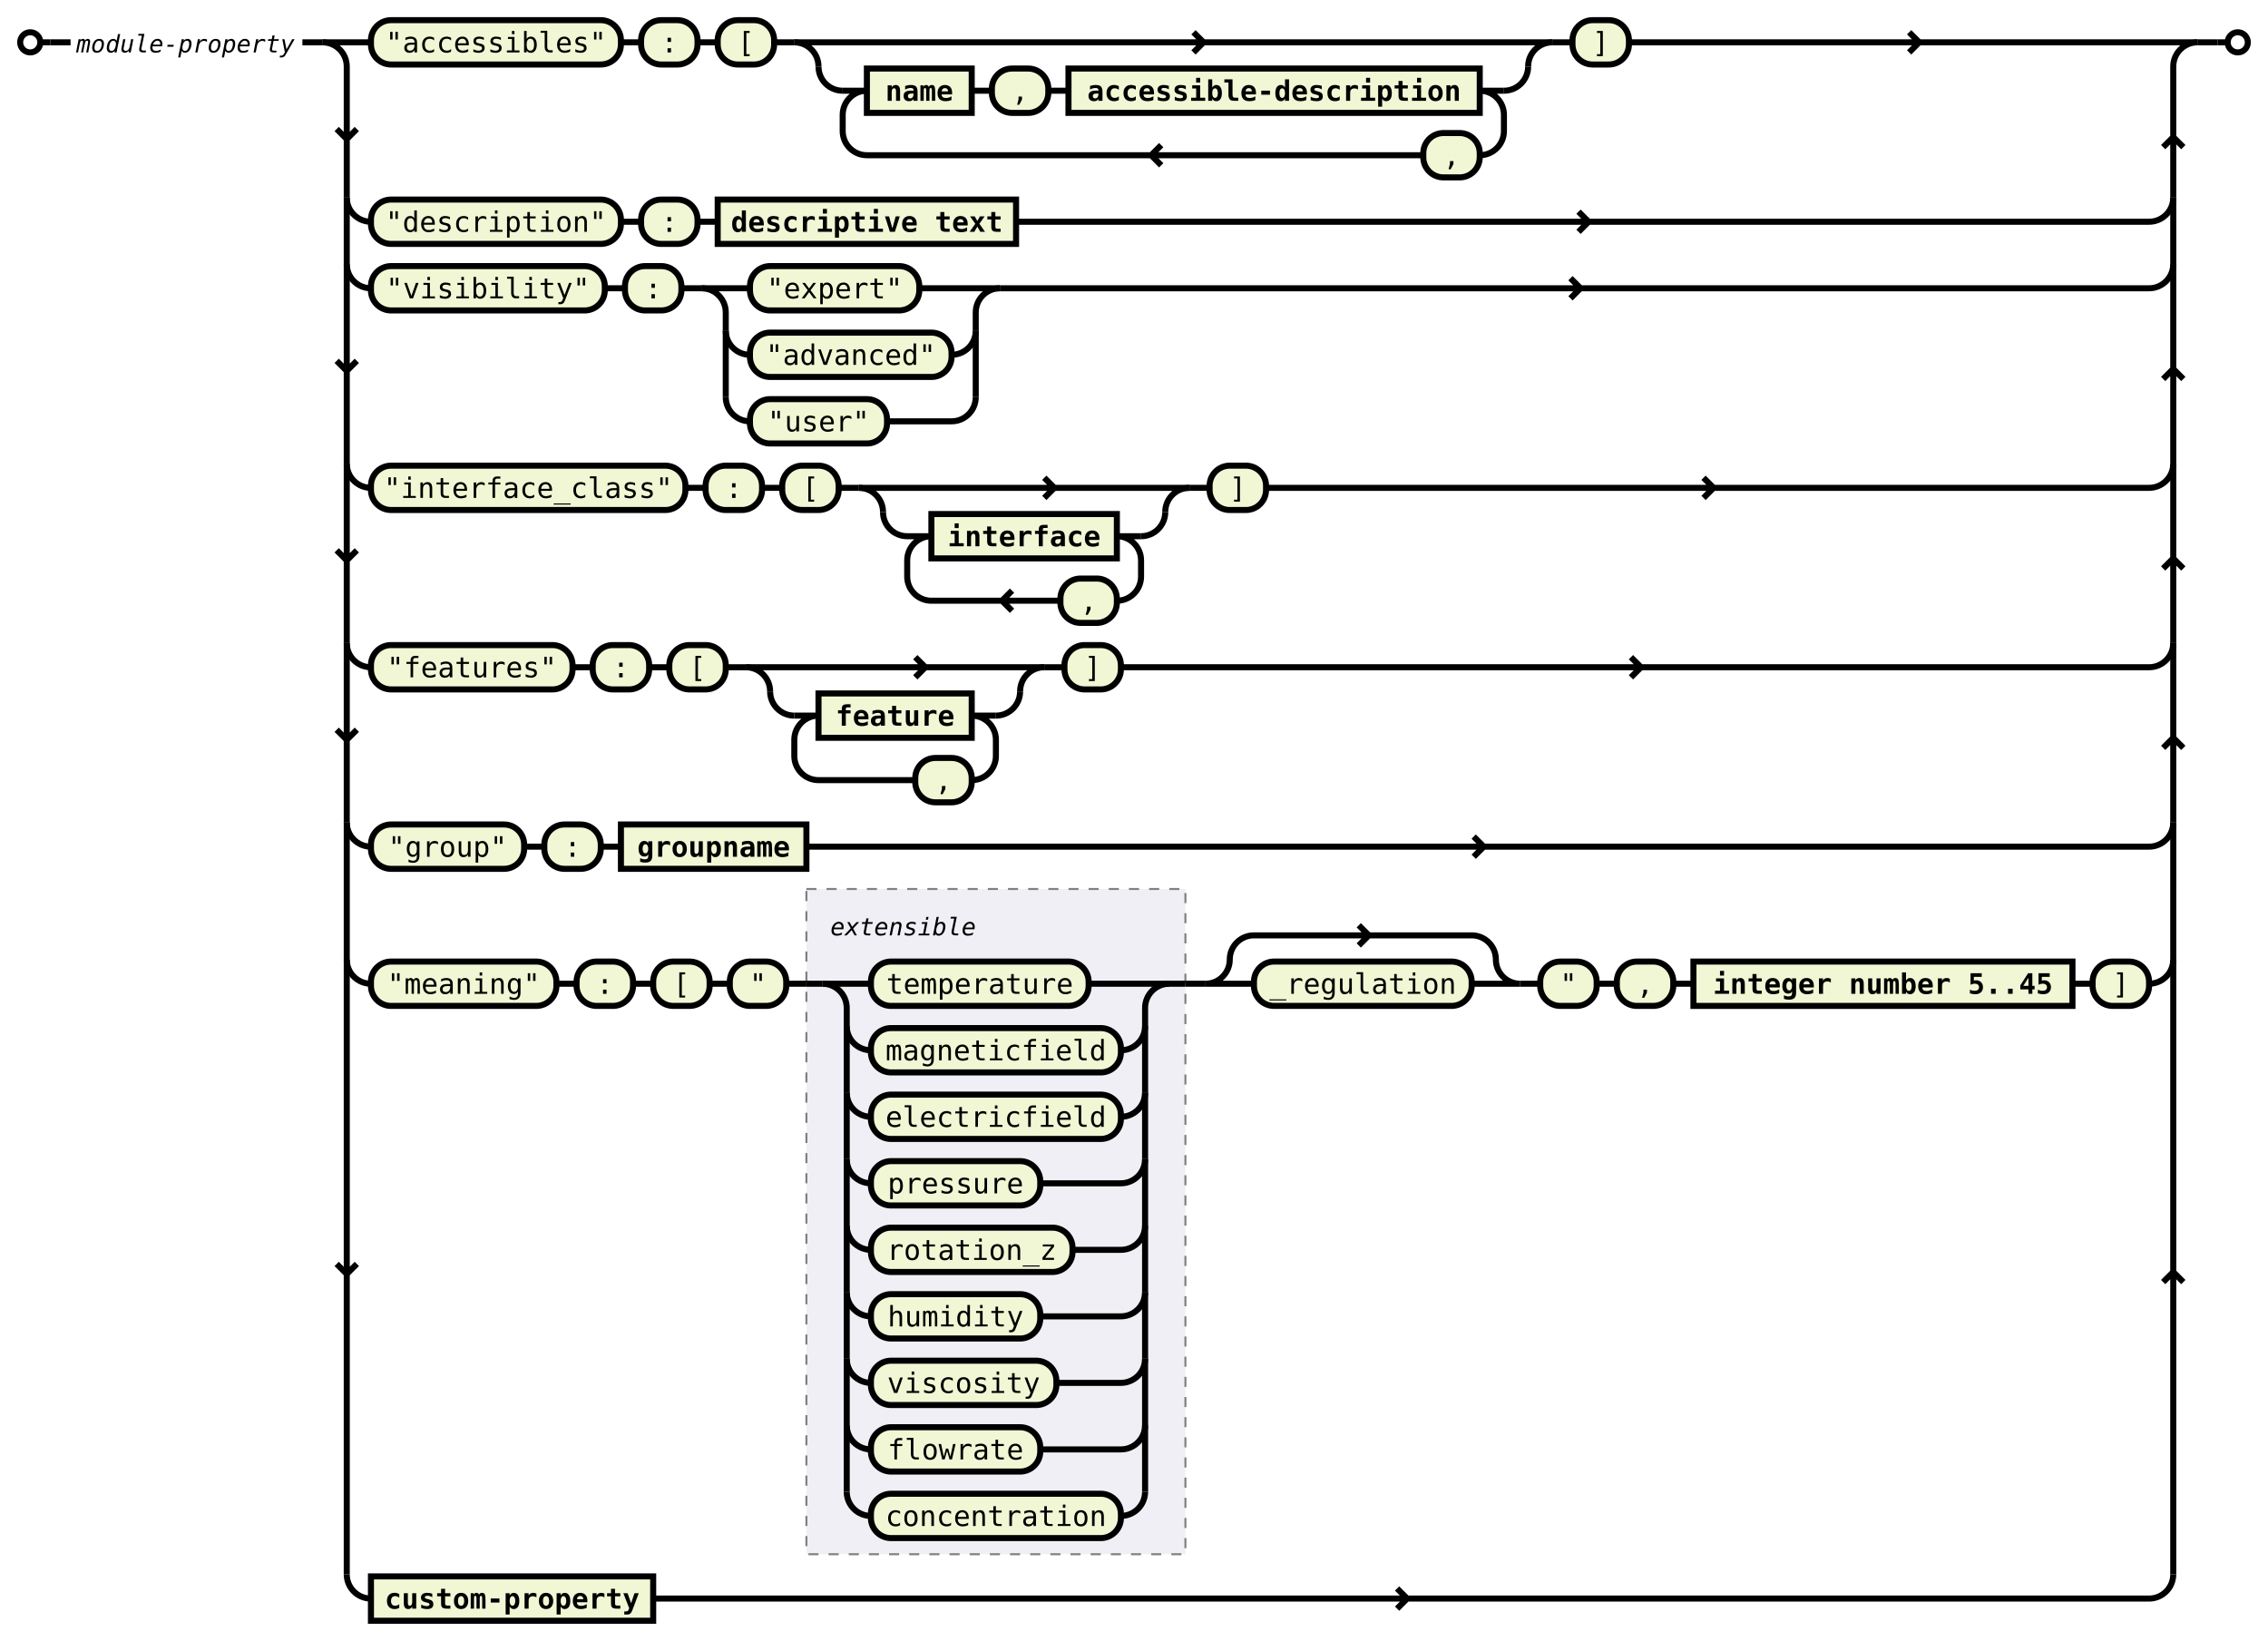
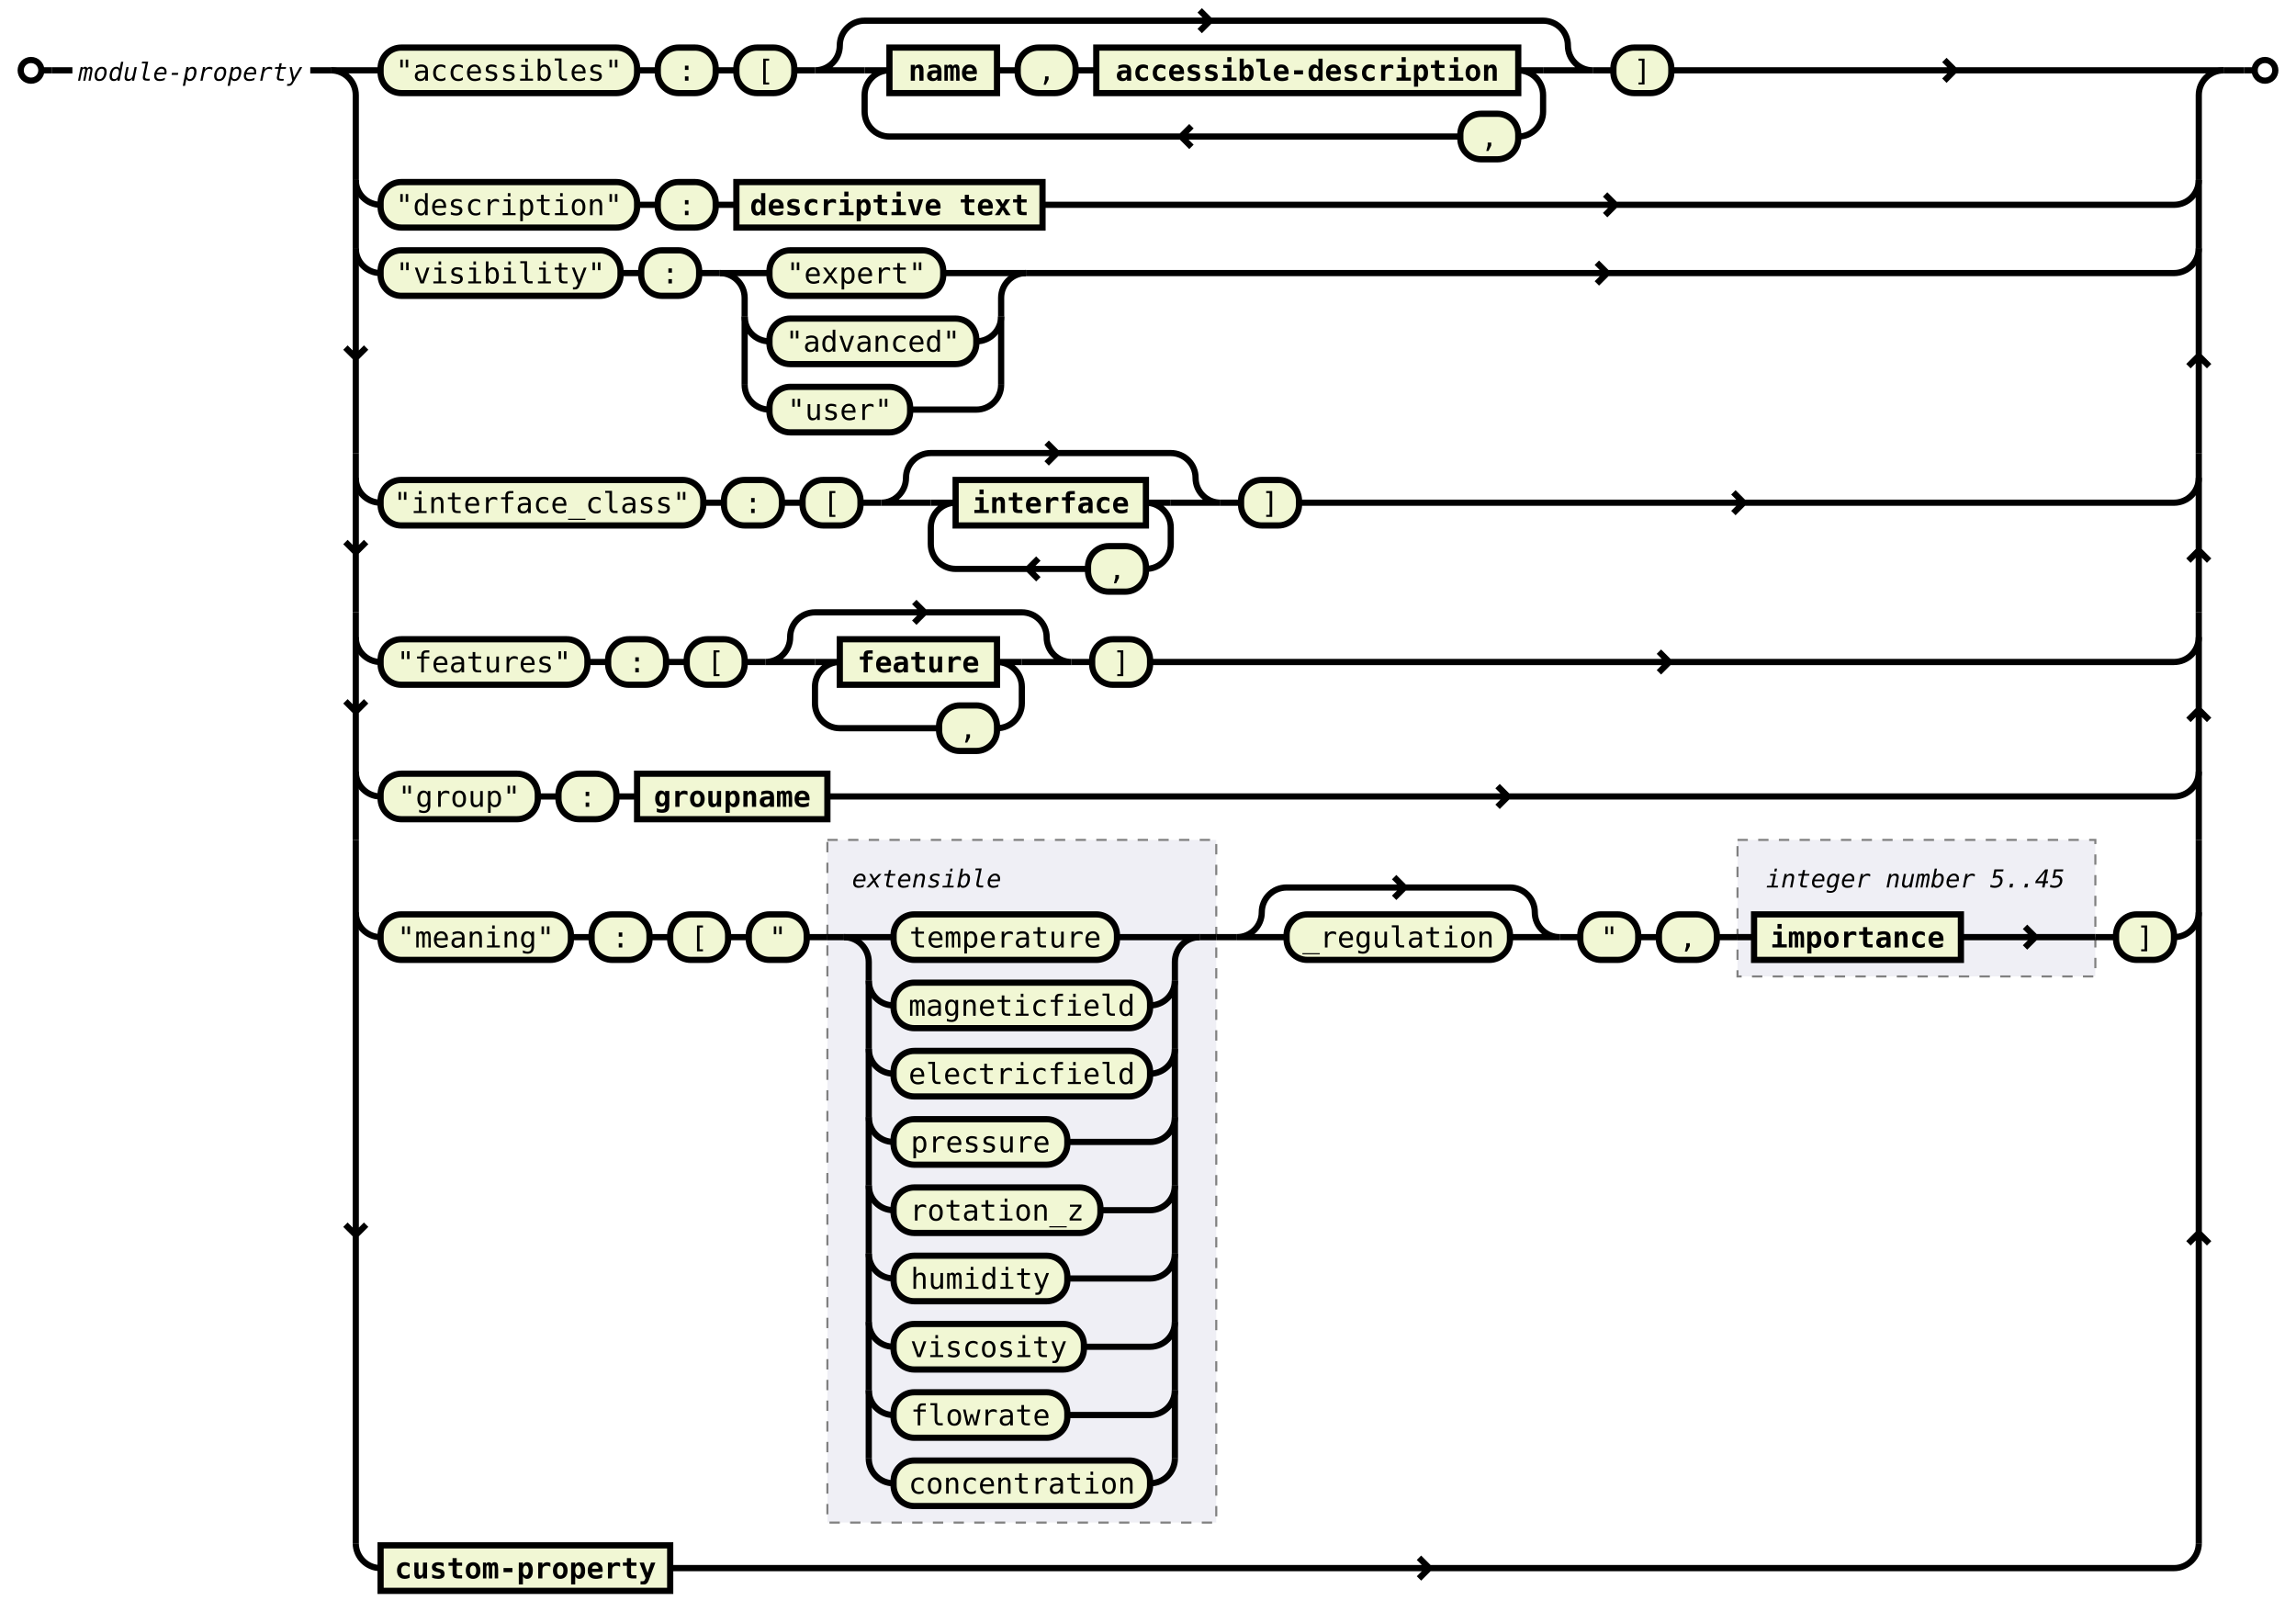
- <svg xmlns="http://www.w3.org/2000/svg" class="railroad" viewBox="0 0 1125 814">
+ <svg xmlns="http://www.w3.org/2000/svg" class="railroad" viewBox="0 0 1110 779">
  <style type="text/css">

    svg.railroad {
        background-color: hsl(30, 20%, 95%);
        background-size: 15px 15px;
        background-image: linear-gradient(to right, rgba(30, 30, 30, .05) 1px, transparent 1px),
                          linear-gradient(to bottom, rgba(30, 30, 30, .05) 1px, transparent 1px);
    }

    svg.railroad path {
        stroke-width: 3px;
        stroke: black;
        fill: transparent;
    }

    svg.railroad .debug {
        stroke-width: 1px;
        stroke: red;
    }

    svg.railroad text {
        font: 14px monospace;
        text-anchor: middle;
    }

    svg.railroad .nonterminal text {
        font-weight: bold;
    }

    svg.railroad text.comment {
        font: italic 12px monospace;
    }

    svg.railroad rect {
        stroke-width: 3px;
        stroke: black;
        fill:hsl(-290, 70%, 90%);
    }

    svg.railroad g.labeledbox &gt; rect {
        stroke-width: 1px;
        stroke: grey;
        stroke-dasharray: 5px;
        fill:rgba(90, 90, 150, .1);
    }</style>
  <g class="sequence">
-     <path d=" M 10 21 a 5 5 0 0 1 5 -5 a 5 5 0 0 1 5 5 a 5 5 0 0 1 -5 5 a 5 5 0 0 1 -5 -5 m 10 0 h 5" />
+     <path d=" M 10 34 a 5 5 0 0 1 5 -5 a 5 5 0 0 1 5 5 a 5 5 0 0 1 -5 5 a 5 5 0 0 1 -5 -5 m 10 0 h 5" />
    <g class="sequence">
-       <text class="comment" x="92" y="26">
+       <text class="comment" x="92" y="39">
module-property</text>
      <g class="choice">
-         <path d=" M 160 21 h 24 m 624 0 h 282 m -138 0 l -5 -5 m 0 10 l 5 -5 m 138 0" />
-         <g class="sequence">
-           <g class="terminal">
-             <rect height="22" rx="10" ry="10" width="124" x="184" y="10" />
-             <text x="246" y="26">
+         <path d=" M 160 34 h 24 m 624 0 h 267 m -130 0 l -5 -5 m 0 10 l 5 -5 m 130 0" />
+         <g class="sequence">
+           <g class="terminal">
+             <rect height="22" rx="10" ry="10" width="124" x="184" y="23" />
+             <text x="246" y="39">
"accessibles"</text>
          </g>
          <g class="terminal">
-             <rect height="22" rx="10" ry="10" width="28" x="318" y="10" />
-             <text x="332" y="26">
- :</text>
-           </g>
-           <g class="terminal">
-             <rect height="22" rx="10" ry="10" width="28" x="356" y="10" />
-             <text x="370" y="26">
+             <rect height="22" rx="10" ry="10" width="28" x="318" y="23" />
+             <text x="332" y="39">
+ :</text>
+           </g>
+           <g class="terminal">
+             <rect height="22" rx="10" ry="10" width="28" x="356" y="23" />
+             <text x="370" y="39">
[</text>
          </g>
+           <g class="optional">
+             <path d=" M 394 34 h 24 m -24 0 a 12 12 0 0 0 12 -12 v 0 a 12 12 0 0 1 12 -12 h 328 m -161 0 l -5 -5 m 0 10 l 5 -5 m 161 0 a 12 12 0 0 1 12 12 v 0 a 12 12 0 0 0 12 12 h -24" />
+             <g class="sequence">
+               <g class="repeat">
+                 <path d=" M 418 34 h 12 m 304 0 h 12 m -12 0 a 12 12 0 0 1 12 12 v 8 a 12 12 0 0 1 -12 12 m -28 0 h -276 m 141 0 l 5 -5 m 0 10 l -5 -5 m -141 0 a 12 12 0 0 1 -12 -12 v -8 a 12 12 0 0 1 12 -12" />
+                 <g class="terminal">
+                   <rect height="22" rx="10" ry="10" width="28" x="706" y="55" />
+                   <text x="720" y="71">
+ ,</text>
+                 </g>
+                 <g class="sequence">
+                   <g class="nonterminal">
+                     <rect height="22" width="52" x="430" y="23" />
+                     <text x="456" y="39">
+ name</text>
+                   </g>
+                   <g class="terminal">
+                     <rect height="22" rx="10" ry="10" width="28" x="492" y="23" />
+                     <text x="506" y="39">
+ ,</text>
+                   </g>
+                   <g class="nonterminal">
+                     <rect height="22" width="204" x="530" y="23" />
+                     <text x="632" y="39">
+ accessible-description</text>
+                   </g>
+                   <path d=" M 482 34 h 10" />
+                   <path d=" M 520 34 h 10" />
+                 </g>
+               </g>
+             </g>
+           </g>
+           <g class="terminal">
+             <rect height="22" rx="10" ry="10" width="28" x="780" y="23" />
+             <text x="794" y="39">
+ ]</text>
+           </g>
+           <path d=" M 308 34 h 10" />
+           <path d=" M 346 34 h 10" />
+           <path d=" M 384 34 h 10" />
+           <path d=" M 770 34 h 10" />
+         </g>
+         <path d=" M 160 34 a 12 12 0 0 1 12 12 v 41 m 891 0 v -41 a 12 12 0 0 1 12 -12" />
+         <path d=" M 172 87 v 33 m 891 0 v -33" />
+         <path d=" M 172 120 v 99 m 0 -46 l -5 -5 m 10 0 l -5 5 m 0 46 m 891 0 v -99 m 0 52 l -5 5 m 10 0 l -5 -5 m 0 -52" />
+         <path d=" M 172 231 v 65 m 0 -29 l -5 -5 m 10 0 l -5 5 m 0 29 m 891 0 v -65 m 0 35 l -5 5 m 10 0 l -5 -5 m 0 -35" />
+         <path d=" M 172 308 v 65 m 0 -29 l -5 -5 m 10 0 l -5 5 m 0 29 m 891 0 v -65 m 0 35 l -5 5 m 10 0 l -5 -5 m 0 -35" />
+         <path d=" M 172 373 v 33 m 891 0 v -33" />
+         <path d=" M 172 441 v 305 m 0 -149 l -5 -5 m 10 0 l -5 5 m 0 149 m 891 0 v -305 m 0 155 l -5 5 m 10 0 l -5 -5 m 0 -155" />
+         <path d=" M 172 87 v 0 a 12 12 0 0 0 12 12 m 320 0 h 547 m -270 0 l -5 -5 m 0 10 l 5 -5 m 270 0 a 12 12 0 0 0 12 -12 v 0" />
+         <g class="sequence">
+           <g class="terminal">
+             <rect height="22" rx="10" ry="10" width="124" x="184" y="88" />
+             <text x="246" y="104">
+ "description"</text>
+           </g>
+           <g class="terminal">
+             <rect height="22" rx="10" ry="10" width="28" x="318" y="88" />
+             <text x="332" y="104">
+ :</text>
+           </g>
+           <g class="nonterminal">
+             <rect height="22" width="148" x="356" y="88" />
+             <text x="430" y="104">
+ descriptive text</text>
+           </g>
+           <path d=" M 308 99 h 10" />
+           <path d=" M 346 99 h 10" />
+         </g>
+         <path d=" M 172 120 v 0 a 12 12 0 0 0 12 12 m 312 0 h 555 m -274 0 l -5 -5 m 0 10 l 5 -5 m 274 0 a 12 12 0 0 0 12 -12 v 0" />
+         <g class="sequence">
+           <g class="terminal">
+             <rect height="22" rx="10" ry="10" width="116" x="184" y="121" />
+             <text x="242" y="137">
+ "visibility"</text>
+           </g>
+           <g class="terminal">
+             <rect height="22" rx="10" ry="10" width="28" x="310" y="121" />
+             <text x="324" y="137">
+ :</text>
+           </g>
          <g class="choice">
-             <path d=" M 394 21 h 24 m 0 0 h 352 m -173 0 l -5 -5 m 0 10 l 5 -5 m 173 0" />
-             <g />
-             <path d=" M 394 21 a 12 12 0 0 1 12 12 v 0 m 352 0 v 0 a 12 12 0 0 1 12 -12" />
-             <path d=" M 406 33 v 0 a 12 12 0 0 0 12 12 m 328 0 h 0 a 12 12 0 0 0 12 -12 v 0" />
-             <g class="repeat">
-               <path d=" M 418 45 h 12 m 304 0 h 12 m -12 0 a 12 12 0 0 1 12 12 v 8 a 12 12 0 0 1 -12 12 m -28 0 h -276 m 141 0 l 5 -5 m 0 10 l -5 -5 m -141 0 a 12 12 0 0 1 -12 -12 v -8 a 12 12 0 0 1 12 -12" />
-               <g class="terminal">
-                 <rect height="22" rx="10" ry="10" width="28" x="706" y="66" />
-                 <text x="720" y="82">
+             <path d=" M 348 132 h 24 m 84 0 h 40" />
+             <g class="terminal">
+               <rect height="22" rx="10" ry="10" width="84" x="372" y="121" />
+               <text x="414" y="137">
+ "expert"</text>
+             </g>
+             <path d=" M 348 132 a 12 12 0 0 1 12 12 v 9 m 124 0 v -9 a 12 12 0 0 1 12 -12" />
+             <path d=" M 360 153 v 33 m 124 0 v -33" />
+             <path d=" M 360 153 v 0 a 12 12 0 0 0 12 12 m 100 0 h 0 a 12 12 0 0 0 12 -12 v 0" />
+             <g class="terminal">
+               <rect height="22" rx="10" ry="10" width="100" x="372" y="154" />
+               <text x="422" y="170">
+ "advanced"</text>
+             </g>
+             <path d=" M 360 186 v 0 a 12 12 0 0 0 12 12 m 68 0 h 32 a 12 12 0 0 0 12 -12 v 0" />
+             <g class="terminal">
+               <rect height="22" rx="10" ry="10" width="68" x="372" y="187" />
+               <text x="406" y="203">
+ "user"</text>
+             </g>
+           </g>
+           <path d=" M 300 132 h 10" />
+           <path d=" M 338 132 h 10" />
+         </g>
+         <path d=" M 172 219 v 12 a 12 12 0 0 0 12 12 m 444 0 h 423 m -208 0 l -5 -5 m 0 10 l 5 -5 m 208 0 a 12 12 0 0 0 12 -12 v -12" />
+         <g class="sequence">
+           <g class="terminal">
+             <rect height="22" rx="10" ry="10" width="156" x="184" y="232" />
+             <text x="262" y="248">
+ "interface_class"</text>
+           </g>
+           <g class="terminal">
+             <rect height="22" rx="10" ry="10" width="28" x="350" y="232" />
+             <text x="364" y="248">
+ :</text>
+           </g>
+           <g class="terminal">
+             <rect height="22" rx="10" ry="10" width="28" x="388" y="232" />
+             <text x="402" y="248">
+ [</text>
+           </g>
+           <g class="optional">
+             <path d=" M 426 243 h 24 m -24 0 a 12 12 0 0 0 12 -12 v 0 a 12 12 0 0 1 12 -12 h 116 m -55 0 l -5 -5 m 0 10 l 5 -5 m 55 0 a 12 12 0 0 1 12 12 v 0 a 12 12 0 0 0 12 12 h -24" />
+             <g class="sequence">
+               <g class="repeat">
+                 <path d=" M 450 243 h 12 m 92 0 h 12 m -12 0 a 12 12 0 0 1 12 12 v 8 a 12 12 0 0 1 -12 12 m -28 0 h -64 m 35 0 l 5 -5 m 0 10 l -5 -5 m -35 0 a 12 12 0 0 1 -12 -12 v -8 a 12 12 0 0 1 12 -12" />
+                 <g class="terminal">
+                   <rect height="22" rx="10" ry="10" width="28" x="526" y="264" />
+                   <text x="540" y="280">
,</text>
-               </g>
-               <g class="sequence">
+                 </g>
                <g class="nonterminal">
-                   <rect height="22" width="52" x="430" y="34" />
-                   <text x="456" y="50">
- name</text>
-                 </g>
+                   <rect height="22" width="92" x="462" y="232" />
+                   <text x="508" y="248">
+ interface</text>
+                 </g>
+               </g>
+             </g>
+           </g>
+           <g class="terminal">
+             <rect height="22" rx="10" ry="10" width="28" x="600" y="232" />
+             <text x="614" y="248">
+ ]</text>
+           </g>
+           <path d=" M 340 243 h 10" />
+           <path d=" M 378 243 h 10" />
+           <path d=" M 416 243 h 10" />
+           <path d=" M 590 243 h 10" />
+         </g>
+         <path d=" M 172 296 v 12 a 12 12 0 0 0 12 12 m 372 0 h 495 m -244 0 l -5 -5 m 0 10 l 5 -5 m 244 0 a 12 12 0 0 0 12 -12 v -12" />
+         <g class="sequence">
+           <g class="terminal">
+             <rect height="22" rx="10" ry="10" width="100" x="184" y="309" />
+             <text x="234" y="325">
+ "features"</text>
+           </g>
+           <g class="terminal">
+             <rect height="22" rx="10" ry="10" width="28" x="294" y="309" />
+             <text x="308" y="325">
+ :</text>
+           </g>
+           <g class="terminal">
+             <rect height="22" rx="10" ry="10" width="28" x="332" y="309" />
+             <text x="346" y="325">
+ [</text>
+           </g>
+           <g class="optional">
+             <path d=" M 370 320 h 24 m -24 0 a 12 12 0 0 0 12 -12 v 0 a 12 12 0 0 1 12 -12 h 100 m -47 0 l -5 -5 m 0 10 l 5 -5 m 47 0 a 12 12 0 0 1 12 12 v 0 a 12 12 0 0 0 12 12 h -24" />
+             <g class="sequence">
+               <g class="repeat">
+                 <path d=" M 394 320 h 12 m 76 0 h 12 m -12 0 a 12 12 0 0 1 12 12 v 8 a 12 12 0 0 1 -12 12 m -28 0 h -48 a 12 12 0 0 1 -12 -12 v -8 a 12 12 0 0 1 12 -12" />
                <g class="terminal">
-                   <rect height="22" rx="10" ry="10" width="28" x="492" y="34" />
-                   <text x="506" y="50">
+                   <rect height="22" rx="10" ry="10" width="28" x="454" y="341" />
+                   <text x="468" y="357">
,</text>
                </g>
                <g class="nonterminal">
-                   <rect height="22" width="204" x="530" y="34" />
-                   <text x="632" y="50">
- accessible-description</text>
-                 </g>
-                 <path d=" M 482 45 h 10" />
-                 <path d=" M 520 45 h 10" />
-               </g>
-             </g>
-           </g>
-           <g class="terminal">
-             <rect height="22" rx="10" ry="10" width="28" x="780" y="10" />
-             <text x="794" y="26">
+                   <rect height="22" width="76" x="406" y="309" />
+                   <text x="444" y="325">
+ feature</text>
+                 </g>
+               </g>
+             </g>
+           </g>
+           <g class="terminal">
+             <rect height="22" rx="10" ry="10" width="28" x="528" y="309" />
+             <text x="542" y="325">
]</text>
          </g>
-           <path d=" M 308 21 h 10" />
-           <path d=" M 346 21 h 10" />
-           <path d=" M 384 21 h 10" />
-           <path d=" M 770 21 h 10" />
-         </g>
-         <path d=" M 160 21 a 12 12 0 0 1 12 12 v 65 m 0 -29 l -5 -5 m 10 0 l -5 5 m 0 29 m 906 0 v -65 m 0 35 l -5 5 m 10 0 l -5 -5 m 0 -35 a 12 12 0 0 1 12 -12" />
-         <path d=" M 172 98 v 33 m 906 0 v -33" />
-         <path d=" M 172 131 v 99 m 0 -46 l -5 -5 m 10 0 l -5 5 m 0 46 m 906 0 v -99 m 0 52 l -5 5 m 10 0 l -5 -5 m 0 -52" />
-         <path d=" M 172 230 v 89 m 0 -41 l -5 -5 m 10 0 l -5 5 m 0 41 m 906 0 v -89 m 0 47 l -5 5 m 10 0 l -5 -5 m 0 -47" />
-         <path d=" M 172 319 v 89 m 0 -41 l -5 -5 m 10 0 l -5 5 m 0 41 m 906 0 v -89 m 0 47 l -5 5 m 10 0 l -5 -5 m 0 -47" />
-         <path d=" M 172 408 v 33 m 906 0 v -33" />
-         <path d=" M 172 476 v 305 m 0 -149 l -5 -5 m 10 0 l -5 5 m 0 149 m 906 0 v -305 m 0 155 l -5 5 m 10 0 l -5 -5 m 0 -155" />
-         <path d=" M 172 98 v 0 a 12 12 0 0 0 12 12 m 320 0 h 562 m -278 0 l -5 -5 m 0 10 l 5 -5 m 278 0 a 12 12 0 0 0 12 -12 v 0" />
-         <g class="sequence">
-           <g class="terminal">
-             <rect height="22" rx="10" ry="10" width="124" x="184" y="99" />
-             <text x="246" y="115">
- "description"</text>
-           </g>
-           <g class="terminal">
-             <rect height="22" rx="10" ry="10" width="28" x="318" y="99" />
-             <text x="332" y="115">
+           <path d=" M 284 320 h 10" />
+           <path d=" M 322 320 h 10" />
+           <path d=" M 360 320 h 10" />
+           <path d=" M 518 320 h 10" />
+         </g>
+         <path d=" M 172 373 v 0 a 12 12 0 0 0 12 12 m 216 0 h 651 m -322 0 l -5 -5 m 0 10 l 5 -5 m 322 0 a 12 12 0 0 0 12 -12 v 0" />
+         <g class="sequence">
+           <g class="terminal">
+             <rect height="22" rx="10" ry="10" width="76" x="184" y="374" />
+             <text x="222" y="390">
+ "group"</text>
+           </g>
+           <g class="terminal">
+             <rect height="22" rx="10" ry="10" width="28" x="270" y="374" />
+             <text x="284" y="390">
:</text>
          </g>
          <g class="nonterminal">
-             <rect height="22" width="148" x="356" y="99" />
-             <text x="430" y="115">
- descriptive text</text>
-           </g>
-           <path d=" M 308 110 h 10" />
-           <path d=" M 346 110 h 10" />
-         </g>
-         <path d=" M 172 131 v 0 a 12 12 0 0 0 12 12 m 312 0 h 570 m -282 0 l -5 -5 m 0 10 l 5 -5 m 282 0 a 12 12 0 0 0 12 -12 v 0" />
-         <g class="sequence">
-           <g class="terminal">
-             <rect height="22" rx="10" ry="10" width="116" x="184" y="132" />
-             <text x="242" y="148">
- "visibility"</text>
-           </g>
-           <g class="terminal">
-             <rect height="22" rx="10" ry="10" width="28" x="310" y="132" />
-             <text x="324" y="148">
- :</text>
-           </g>
-           <g class="choice">
-             <path d=" M 348 143 h 24 m 84 0 h 40" />
-             <g class="terminal">
-               <rect height="22" rx="10" ry="10" width="84" x="372" y="132" />
-               <text x="414" y="148">
- "expert"</text>
-             </g>
-             <path d=" M 348 143 a 12 12 0 0 1 12 12 v 9 m 124 0 v -9 a 12 12 0 0 1 12 -12" />
-             <path d=" M 360 164 v 33 m 124 0 v -33" />
-             <path d=" M 360 164 v 0 a 12 12 0 0 0 12 12 m 100 0 h 0 a 12 12 0 0 0 12 -12 v 0" />
-             <g class="terminal">
-               <rect height="22" rx="10" ry="10" width="100" x="372" y="165" />
-               <text x="422" y="181">
- "advanced"</text>
-             </g>
-             <path d=" M 360 197 v 0 a 12 12 0 0 0 12 12 m 68 0 h 32 a 12 12 0 0 0 12 -12 v 0" />
-             <g class="terminal">
-               <rect height="22" rx="10" ry="10" width="68" x="372" y="198" />
-               <text x="406" y="214">
- "user"</text>
-             </g>
-           </g>
-           <path d=" M 300 143 h 10" />
-           <path d=" M 338 143 h 10" />
-         </g>
-         <path d=" M 172 230 v 0 a 12 12 0 0 0 12 12 m 444 0 h 438 m -216 0 l -5 -5 m 0 10 l 5 -5 m 216 0 a 12 12 0 0 0 12 -12 v 0" />
-         <g class="sequence">
-           <g class="terminal">
-             <rect height="22" rx="10" ry="10" width="156" x="184" y="231" />
-             <text x="262" y="247">
- "interface_class"</text>
-           </g>
-           <g class="terminal">
-             <rect height="22" rx="10" ry="10" width="28" x="350" y="231" />
-             <text x="364" y="247">
- :</text>
-           </g>
-           <g class="terminal">
-             <rect height="22" rx="10" ry="10" width="28" x="388" y="231" />
-             <text x="402" y="247">
+             <rect height="22" width="92" x="308" y="374" />
+             <text x="354" y="390">
+ groupname</text>
+           </g>
+           <path d=" M 260 385 h 10" />
+           <path d=" M 298 385 h 10" />
+         </g>
+         <path d=" M 172 406 v 35 a 12 12 0 0 0 12 12 m 867 0 h 0 a 12 12 0 0 0 12 -12 v -35" />
+         <g class="sequence">
+           <g class="terminal">
+             <rect height="22" rx="10" ry="10" width="92" x="184" y="442" />
+             <text x="230" y="458">
+ "meaning"</text>
+           </g>
+           <g class="terminal">
+             <rect height="22" rx="10" ry="10" width="28" x="286" y="442" />
+             <text x="300" y="458">
+ :</text>
+           </g>
+           <g class="terminal">
+             <rect height="22" rx="10" ry="10" width="28" x="324" y="442" />
+             <text x="338" y="458">
[</text>
          </g>
-           <g class="choice">
-             <path d=" M 426 242 h 24 m 0 0 h 140 m -67 0 l -5 -5 m 0 10 l 5 -5 m 67 0" />
-             <g />
-             <path d=" M 426 242 a 12 12 0 0 1 12 12 v 0 m 140 0 v 0 a 12 12 0 0 1 12 -12" />
-             <path d=" M 438 254 v 0 a 12 12 0 0 0 12 12 m 116 0 h 0 a 12 12 0 0 0 12 -12 v 0" />
-             <g class="repeat">
-               <path d=" M 450 266 h 12 m 92 0 h 12 m -12 0 a 12 12 0 0 1 12 12 v 8 a 12 12 0 0 1 -12 12 m -28 0 h -64 m 35 0 l 5 -5 m 0 10 l -5 -5 m -35 0 a 12 12 0 0 1 -12 -12 v -8 a 12 12 0 0 1 12 -12" />
-               <g class="terminal">
-                 <rect height="22" rx="10" ry="10" width="28" x="526" y="287" />
-                 <text x="540" y="303">
- ,</text>
-               </g>
-               <g class="nonterminal">
-                 <rect height="22" width="92" x="462" y="255" />
-                 <text x="508" y="271">
- interface</text>
-               </g>
-             </g>
-           </g>
-           <g class="terminal">
-             <rect height="22" rx="10" ry="10" width="28" x="600" y="231" />
-             <text x="614" y="247">
- ]</text>
-           </g>
-           <path d=" M 340 242 h 10" />
-           <path d=" M 378 242 h 10" />
-           <path d=" M 416 242 h 10" />
-           <path d=" M 590 242 h 10" />
-         </g>
-         <path d=" M 172 319 v 0 a 12 12 0 0 0 12 12 m 372 0 h 510 m -252 0 l -5 -5 m 0 10 l 5 -5 m 252 0 a 12 12 0 0 0 12 -12 v 0" />
-         <g class="sequence">
-           <g class="terminal">
-             <rect height="22" rx="10" ry="10" width="100" x="184" y="320" />
-             <text x="234" y="336">
- "features"</text>
-           </g>
-           <g class="terminal">
-             <rect height="22" rx="10" ry="10" width="28" x="294" y="320" />
-             <text x="308" y="336">
- :</text>
-           </g>
-           <g class="terminal">
-             <rect height="22" rx="10" ry="10" width="28" x="332" y="320" />
-             <text x="346" y="336">
- [</text>
-           </g>
-           <g class="choice">
-             <path d=" M 370 331 h 24 m 0 0 h 124 m -59 0 l -5 -5 m 0 10 l 5 -5 m 59 0" />
-             <g />
-             <path d=" M 370 331 a 12 12 0 0 1 12 12 v 0 m 124 0 v 0 a 12 12 0 0 1 12 -12" />
-             <path d=" M 382 343 v 0 a 12 12 0 0 0 12 12 m 100 0 h 0 a 12 12 0 0 0 12 -12 v 0" />
-             <g class="repeat">
-               <path d=" M 394 355 h 12 m 76 0 h 12 m -12 0 a 12 12 0 0 1 12 12 v 8 a 12 12 0 0 1 -12 12 m -28 0 h -48 a 12 12 0 0 1 -12 -12 v -8 a 12 12 0 0 1 12 -12" />
-               <g class="terminal">
-                 <rect height="22" rx="10" ry="10" width="28" x="454" y="376" />
-                 <text x="468" y="392">
- ,</text>
-               </g>
-               <g class="nonterminal">
-                 <rect height="22" width="76" x="406" y="344" />
-                 <text x="444" y="360">
- feature</text>
-               </g>
-             </g>
-           </g>
-           <g class="terminal">
-             <rect height="22" rx="10" ry="10" width="28" x="528" y="320" />
-             <text x="542" y="336">
- ]</text>
-           </g>
-           <path d=" M 284 331 h 10" />
-           <path d=" M 322 331 h 10" />
-           <path d=" M 360 331 h 10" />
-           <path d=" M 518 331 h 10" />
-         </g>
-         <path d=" M 172 408 v 0 a 12 12 0 0 0 12 12 m 216 0 h 666 m -330 0 l -5 -5 m 0 10 l 5 -5 m 330 0 a 12 12 0 0 0 12 -12 v 0" />
-         <g class="sequence">
-           <g class="terminal">
-             <rect height="22" rx="10" ry="10" width="76" x="184" y="409" />
-             <text x="222" y="425">
- "group"</text>
-           </g>
-           <g class="terminal">
-             <rect height="22" rx="10" ry="10" width="28" x="270" y="409" />
-             <text x="284" y="425">
- :</text>
-           </g>
-           <g class="nonterminal">
-             <rect height="22" width="92" x="308" y="409" />
-             <text x="354" y="425">
- groupname</text>
-           </g>
-           <path d=" M 260 420 h 10" />
-           <path d=" M 298 420 h 10" />
-         </g>
-         <path d=" M 172 441 v 35 a 12 12 0 0 0 12 12 m 882 0 h 0 a 12 12 0 0 0 12 -12 v -35" />
-         <g class="sequence">
-           <g class="terminal">
-             <rect height="22" rx="10" ry="10" width="92" x="184" y="477" />
-             <text x="230" y="493">
- "meaning"</text>
-           </g>
-           <g class="terminal">
-             <rect height="22" rx="10" ry="10" width="28" x="286" y="477" />
-             <text x="300" y="493">
- :</text>
-           </g>
-           <g class="terminal">
-             <rect height="22" rx="10" ry="10" width="28" x="324" y="477" />
-             <text x="338" y="493">
- [</text>
-           </g>
-           <g class="terminal">
-             <rect height="22" rx="10" ry="10" width="28" x="362" y="477" />
-             <text x="376" y="493">
+           <g class="terminal">
+             <rect height="22" rx="10" ry="10" width="28" x="362" y="442" />
+             <text x="376" y="458">
"</text>
          </g>
          <g class="labeledbox">
-             <rect height="330" width="188" x="400" y="441" />
-             <path d=" M 400 488 h 8 m 172 0 h 8" />
-             <text class="comment" x="448" y="464">
+             <rect height="330" width="188" x="400" y="406" />
+             <path d=" M 400 453 h 8 m 172 0 h 8" />
+             <text class="comment" x="448" y="429">
extensible</text>
            <g class="choice">
-               <path d=" M 408 488 h 24 m 108 0 h 40" />
-               <g class="terminal">
-                 <rect height="22" rx="10" ry="10" width="108" x="432" y="477" />
-                 <text x="486" y="493">
+               <path d=" M 408 453 h 24 m 108 0 h 40" />
+               <g class="terminal">
+                 <rect height="22" rx="10" ry="10" width="108" x="432" y="442" />
+                 <text x="486" y="458">
temperature</text>
              </g>
-               <path d=" M 408 488 a 12 12 0 0 1 12 12 v 9 m 148 0 v -9 a 12 12 0 0 1 12 -12" />
-               <path d=" M 420 509 v 33 m 148 0 v -33" />
-               <path d=" M 420 542 v 33 m 148 0 v -33" />
-               <path d=" M 420 575 v 33 m 148 0 v -33" />
-               <path d=" M 420 608 v 33 m 148 0 v -33" />
-               <path d=" M 420 641 v 33 m 148 0 v -33" />
-               <path d=" M 420 674 v 33 m 148 0 v -33" />
-               <path d=" M 420 707 v 33 m 148 0 v -33" />
-               <path d=" M 420 509 v 0 a 12 12 0 0 0 12 12 m 124 0 h 0 a 12 12 0 0 0 12 -12 v 0" />
-               <g class="terminal">
-                 <rect height="22" rx="10" ry="10" width="124" x="432" y="510" />
-                 <text x="494" y="526">
+               <path d=" M 408 453 a 12 12 0 0 1 12 12 v 9 m 148 0 v -9 a 12 12 0 0 1 12 -12" />
+               <path d=" M 420 474 v 33 m 148 0 v -33" />
+               <path d=" M 420 507 v 33 m 148 0 v -33" />
+               <path d=" M 420 540 v 33 m 148 0 v -33" />
+               <path d=" M 420 573 v 33 m 148 0 v -33" />
+               <path d=" M 420 606 v 33 m 148 0 v -33" />
+               <path d=" M 420 639 v 33 m 148 0 v -33" />
+               <path d=" M 420 672 v 33 m 148 0 v -33" />
+               <path d=" M 420 474 v 0 a 12 12 0 0 0 12 12 m 124 0 h 0 a 12 12 0 0 0 12 -12 v 0" />
+               <g class="terminal">
+                 <rect height="22" rx="10" ry="10" width="124" x="432" y="475" />
+                 <text x="494" y="491">
magneticfield</text>
              </g>
-               <path d=" M 420 542 v 0 a 12 12 0 0 0 12 12 m 124 0 h 0 a 12 12 0 0 0 12 -12 v 0" />
-               <g class="terminal">
-                 <rect height="22" rx="10" ry="10" width="124" x="432" y="543" />
-                 <text x="494" y="559">
+               <path d=" M 420 507 v 0 a 12 12 0 0 0 12 12 m 124 0 h 0 a 12 12 0 0 0 12 -12 v 0" />
+               <g class="terminal">
+                 <rect height="22" rx="10" ry="10" width="124" x="432" y="508" />
+                 <text x="494" y="524">
electricfield</text>
              </g>
-               <path d=" M 420 575 v 0 a 12 12 0 0 0 12 12 m 84 0 h 40 a 12 12 0 0 0 12 -12 v 0" />
-               <g class="terminal">
-                 <rect height="22" rx="10" ry="10" width="84" x="432" y="576" />
-                 <text x="474" y="592">
+               <path d=" M 420 540 v 0 a 12 12 0 0 0 12 12 m 84 0 h 40 a 12 12 0 0 0 12 -12 v 0" />
+               <g class="terminal">
+                 <rect height="22" rx="10" ry="10" width="84" x="432" y="541" />
+                 <text x="474" y="557">
pressure</text>
              </g>
-               <path d=" M 420 608 v 0 a 12 12 0 0 0 12 12 m 100 0 h 24 a 12 12 0 0 0 12 -12 v 0" />
-               <g class="terminal">
-                 <rect height="22" rx="10" ry="10" width="100" x="432" y="609" />
-                 <text x="482" y="625">
+               <path d=" M 420 573 v 0 a 12 12 0 0 0 12 12 m 100 0 h 24 a 12 12 0 0 0 12 -12 v 0" />
+               <g class="terminal">
+                 <rect height="22" rx="10" ry="10" width="100" x="432" y="574" />
+                 <text x="482" y="590">
rotation_z</text>
              </g>
-               <path d=" M 420 641 v 0 a 12 12 0 0 0 12 12 m 84 0 h 40 a 12 12 0 0 0 12 -12 v 0" />
-               <g class="terminal">
-                 <rect height="22" rx="10" ry="10" width="84" x="432" y="642" />
-                 <text x="474" y="658">
+               <path d=" M 420 606 v 0 a 12 12 0 0 0 12 12 m 84 0 h 40 a 12 12 0 0 0 12 -12 v 0" />
+               <g class="terminal">
+                 <rect height="22" rx="10" ry="10" width="84" x="432" y="607" />
+                 <text x="474" y="623">
humidity</text>
              </g>
-               <path d=" M 420 674 v 0 a 12 12 0 0 0 12 12 m 92 0 h 32 a 12 12 0 0 0 12 -12 v 0" />
-               <g class="terminal">
-                 <rect height="22" rx="10" ry="10" width="92" x="432" y="675" />
-                 <text x="478" y="691">
+               <path d=" M 420 639 v 0 a 12 12 0 0 0 12 12 m 92 0 h 32 a 12 12 0 0 0 12 -12 v 0" />
+               <g class="terminal">
+                 <rect height="22" rx="10" ry="10" width="92" x="432" y="640" />
+                 <text x="478" y="656">
viscosity</text>
              </g>
-               <path d=" M 420 707 v 0 a 12 12 0 0 0 12 12 m 84 0 h 40 a 12 12 0 0 0 12 -12 v 0" />
-               <g class="terminal">
-                 <rect height="22" rx="10" ry="10" width="84" x="432" y="708" />
-                 <text x="474" y="724">
+               <path d=" M 420 672 v 0 a 12 12 0 0 0 12 12 m 84 0 h 40 a 12 12 0 0 0 12 -12 v 0" />
+               <g class="terminal">
+                 <rect height="22" rx="10" ry="10" width="84" x="432" y="673" />
+                 <text x="474" y="689">
flowrate</text>
              </g>
-               <path d=" M 420 740 v 0 a 12 12 0 0 0 12 12 m 124 0 h 0 a 12 12 0 0 0 12 -12 v 0" />
-               <g class="terminal">
-                 <rect height="22" rx="10" ry="10" width="124" x="432" y="741" />
-                 <text x="494" y="757">
+               <path d=" M 420 705 v 0 a 12 12 0 0 0 12 12 m 124 0 h 0 a 12 12 0 0 0 12 -12 v 0" />
+               <g class="terminal">
+                 <rect height="22" rx="10" ry="10" width="124" x="432" y="706" />
+                 <text x="494" y="722">
concentration</text>
              </g>
            </g>
          </g>
          <g class="optional">
-             <path d=" M 598 488 h 24 m -24 0 a 12 12 0 0 0 12 -12 v 0 a 12 12 0 0 1 12 -12 h 108 m -51 0 l -5 -5 m 0 10 l 5 -5 m 51 0 a 12 12 0 0 1 12 12 v 0 a 12 12 0 0 0 12 12 h -24" />
+             <path d=" M 598 453 h 24 m -24 0 a 12 12 0 0 0 12 -12 v 0 a 12 12 0 0 1 12 -12 h 108 m -51 0 l -5 -5 m 0 10 l 5 -5 m 51 0 a 12 12 0 0 1 12 12 v 0 a 12 12 0 0 0 12 12 h -24" />
            <g class="terminal">
-               <rect height="22" rx="10" ry="10" width="108" x="622" y="477" />
-               <text x="676" y="493">
+               <rect height="22" rx="10" ry="10" width="108" x="622" y="442" />
+               <text x="676" y="458">
_regulation</text>
            </g>
          </g>
          <g class="terminal">
-             <rect height="22" rx="10" ry="10" width="28" x="764" y="477" />
-             <text x="778" y="493">
+             <rect height="22" rx="10" ry="10" width="28" x="764" y="442" />
+             <text x="778" y="458">
"</text>
          </g>
          <g class="terminal">
-             <rect height="22" rx="10" ry="10" width="28" x="802" y="477" />
-             <text x="816" y="493">
+             <rect height="22" rx="10" ry="10" width="28" x="802" y="442" />
+             <text x="816" y="458">
,</text>
          </g>
+           <g class="labeledbox">
+             <rect height="66" width="173" x="840" y="406" />
+             <path d=" M 840 453 h 8 m 100 0 h 65 m -29 0 l -5 -5 m 0 10 l 5 -5 m 29 0" />
+             <text class="comment" x="926" y="429">
+ integer number 5..45</text>
+             <g class="nonterminal">
+               <rect height="22" width="100" x="848" y="442" />
+               <text x="898" y="458">
+ importance</text>
+             </g>
+           </g>
+           <g class="terminal">
+             <rect height="22" rx="10" ry="10" width="28" x="1023" y="442" />
+             <text x="1037" y="458">
+ ]</text>
+           </g>
+           <path d=" M 276 453 h 10" />
+           <path d=" M 314 453 h 10" />
+           <path d=" M 352 453 h 10" />
+           <path d=" M 390 453 h 10" />
+           <path d=" M 588 453 h 10" />
+           <path d=" M 754 453 h 10" />
+           <path d=" M 792 453 h 10" />
+           <path d=" M 830 453 h 10" />
+           <path d=" M 1013 453 h 10" />
+         </g>
+         <path d=" M 172 746 v 0 a 12 12 0 0 0 12 12 m 140 0 h 727 m -360 0 l -5 -5 m 0 10 l 5 -5 m 360 0 a 12 12 0 0 0 12 -12 v 0" />
+         <g class="sequence">
          <g class="nonterminal">
-             <rect height="22" width="188" x="840" y="477" />
-             <text x="934" y="493">
- integer number 5..45</text>
-           </g>
-           <g class="terminal">
-             <rect height="22" rx="10" ry="10" width="28" x="1038" y="477" />
-             <text x="1052" y="493">
- ]</text>
-           </g>
-           <path d=" M 276 488 h 10" />
-           <path d=" M 314 488 h 10" />
-           <path d=" M 352 488 h 10" />
-           <path d=" M 390 488 h 10" />
-           <path d=" M 588 488 h 10" />
-           <path d=" M 754 488 h 10" />
-           <path d=" M 792 488 h 10" />
-           <path d=" M 830 488 h 10" />
-           <path d=" M 1028 488 h 10" />
-         </g>
-         <path d=" M 172 781 v 0 a 12 12 0 0 0 12 12 m 140 0 h 742 m -368 0 l -5 -5 m 0 10 l 5 -5 m 368 0 a 12 12 0 0 0 12 -12 v 0" />
-         <g class="sequence">
-           <g class="nonterminal">
-             <rect height="22" width="140" x="184" y="782" />
-             <text x="254" y="798">
+             <rect height="22" width="140" x="184" y="747" />
+             <text x="254" y="763">
custom-property</text>
          </g>
        </g>
      </g>
-       <path d=" M 150 21 h 10" />
+       <path d=" M 150 34 h 10" />
    </g>
-     <path d=" M 1100 21 h 5 a 5 5 0 0 1 5 -5 a 5 5 0 0 1 5 5 a 5 5 0 0 1 -5 5 a 5 5 0 0 1 -5 -5" />
-     <path d=" M 25 21 h 10" />
-     <path d=" M 1090 21 h 10" />
+     <path d=" M 1085 34 h 5 a 5 5 0 0 1 5 -5 a 5 5 0 0 1 5 5 a 5 5 0 0 1 -5 5 a 5 5 0 0 1 -5 -5" />
+     <path d=" M 25 34 h 10" />
+     <path d=" M 1075 34 h 10" />
  </g>
</svg>
